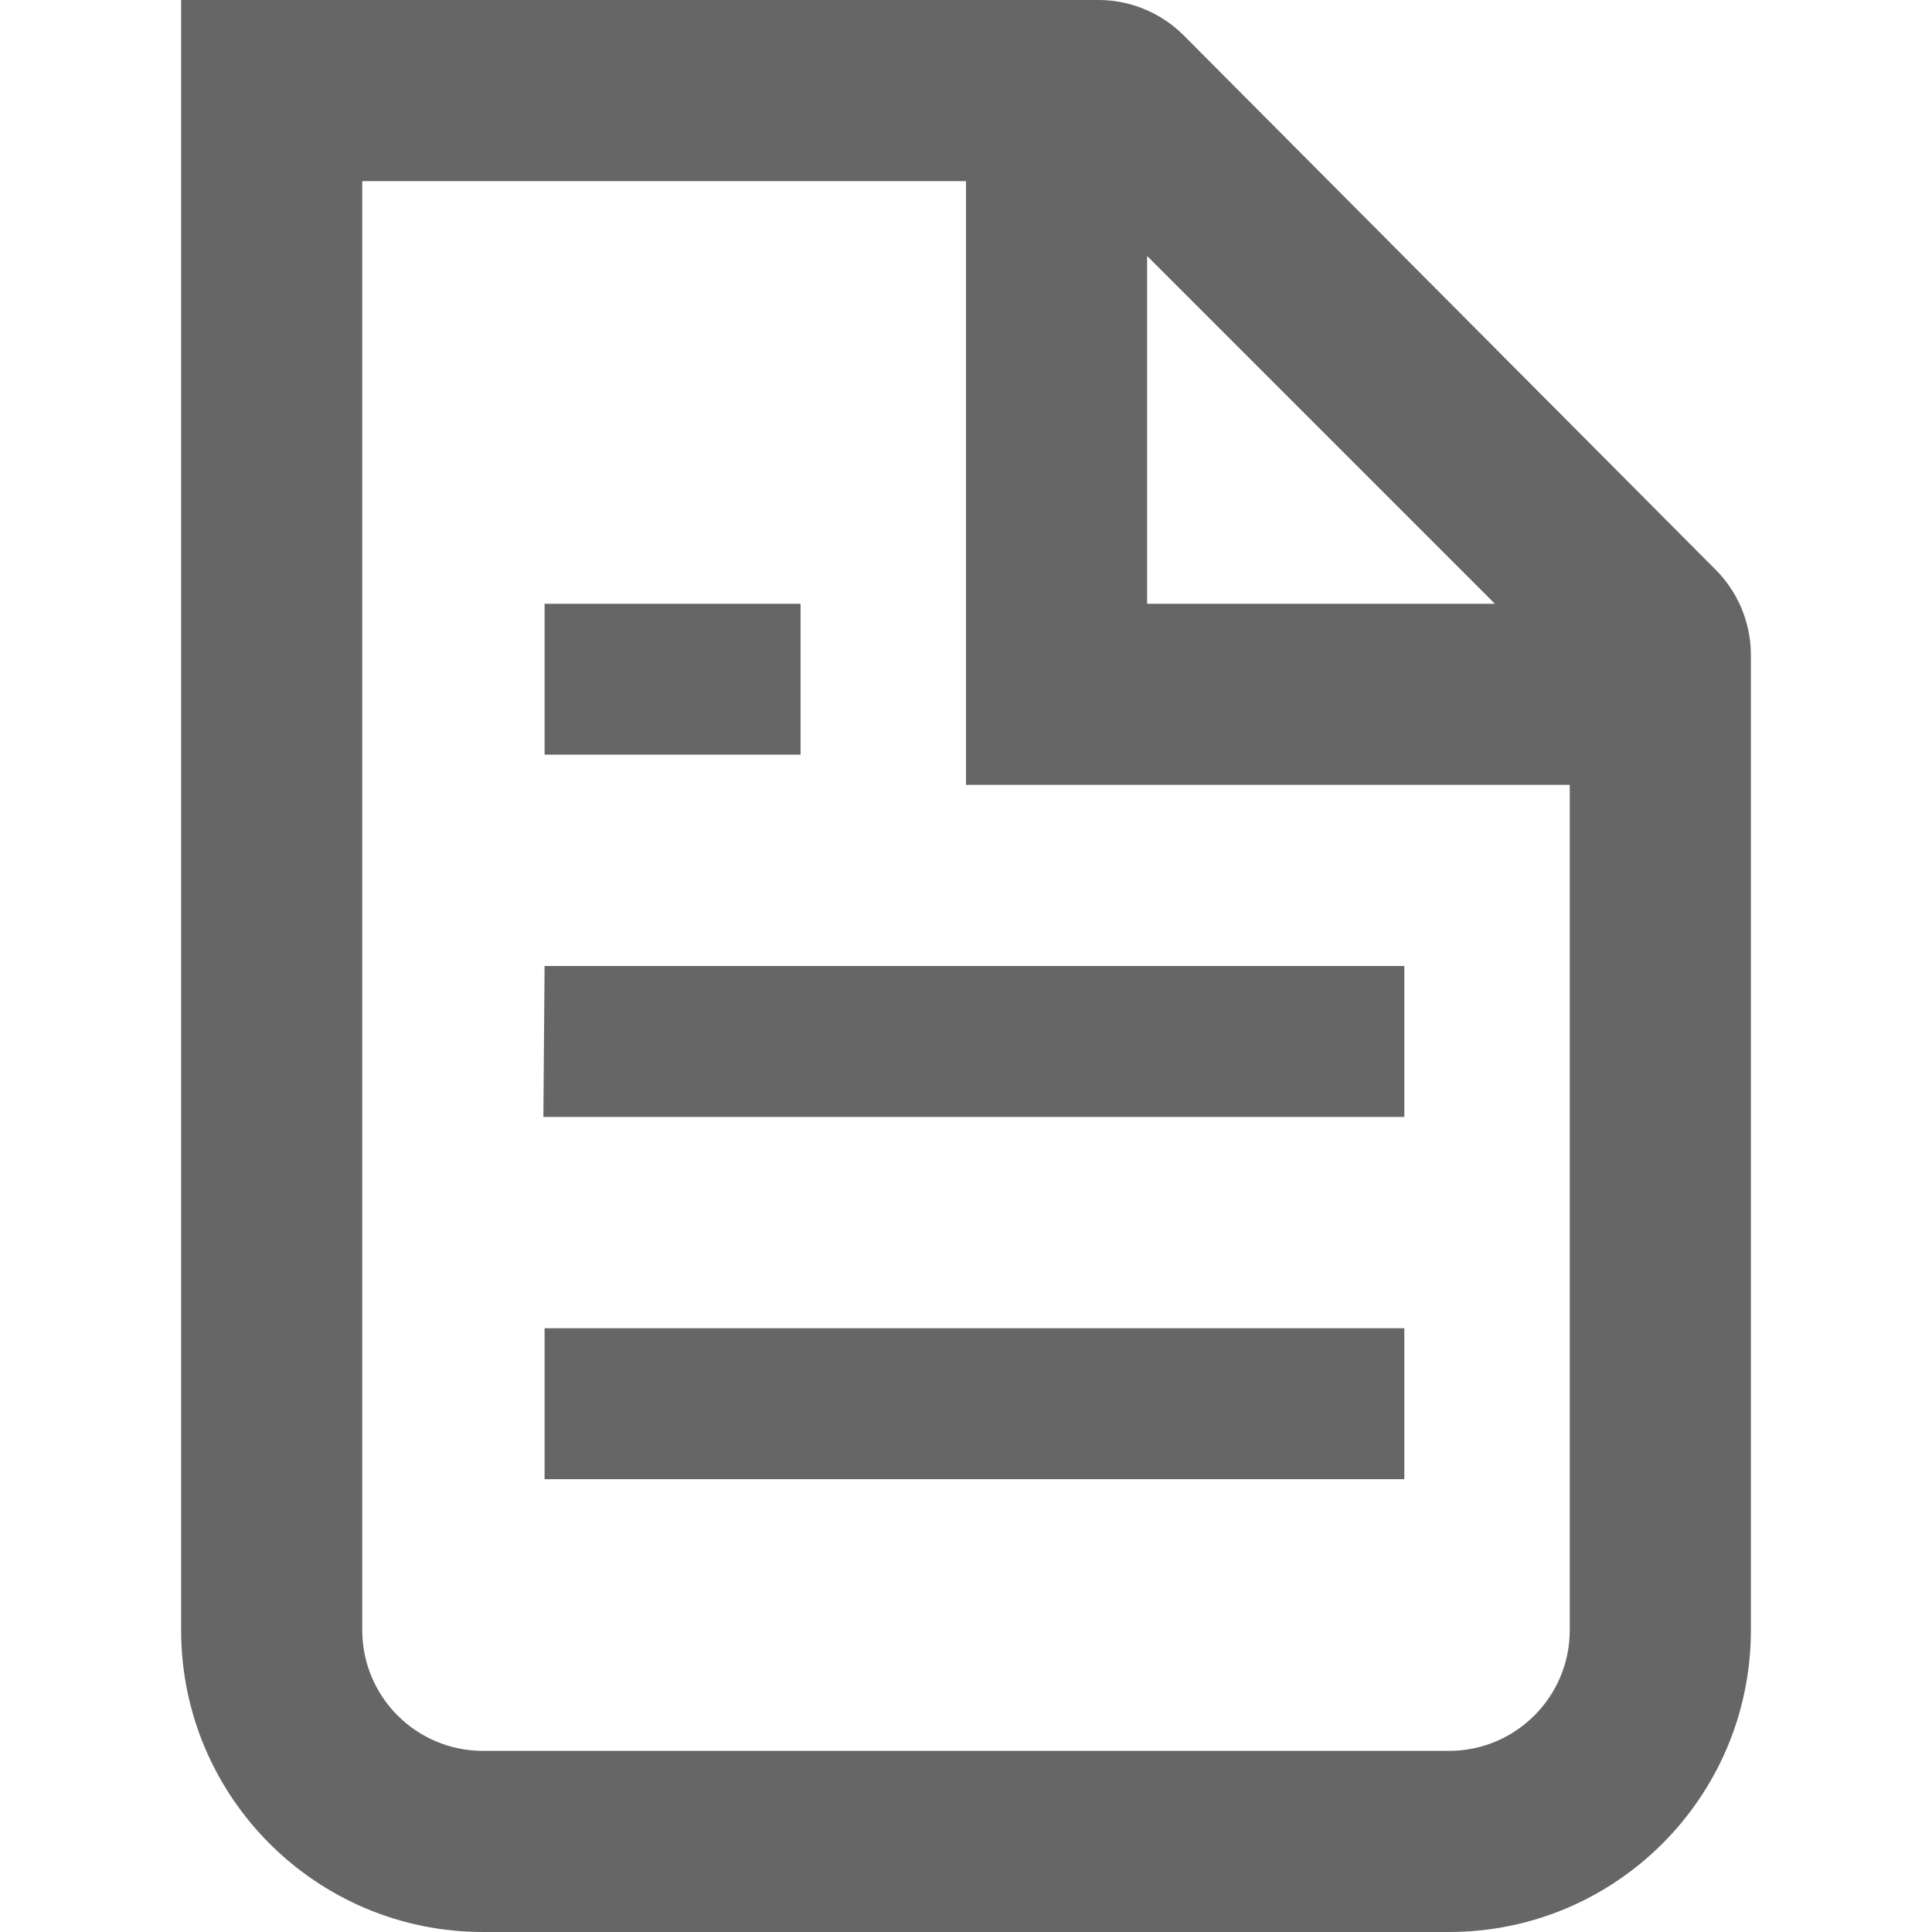
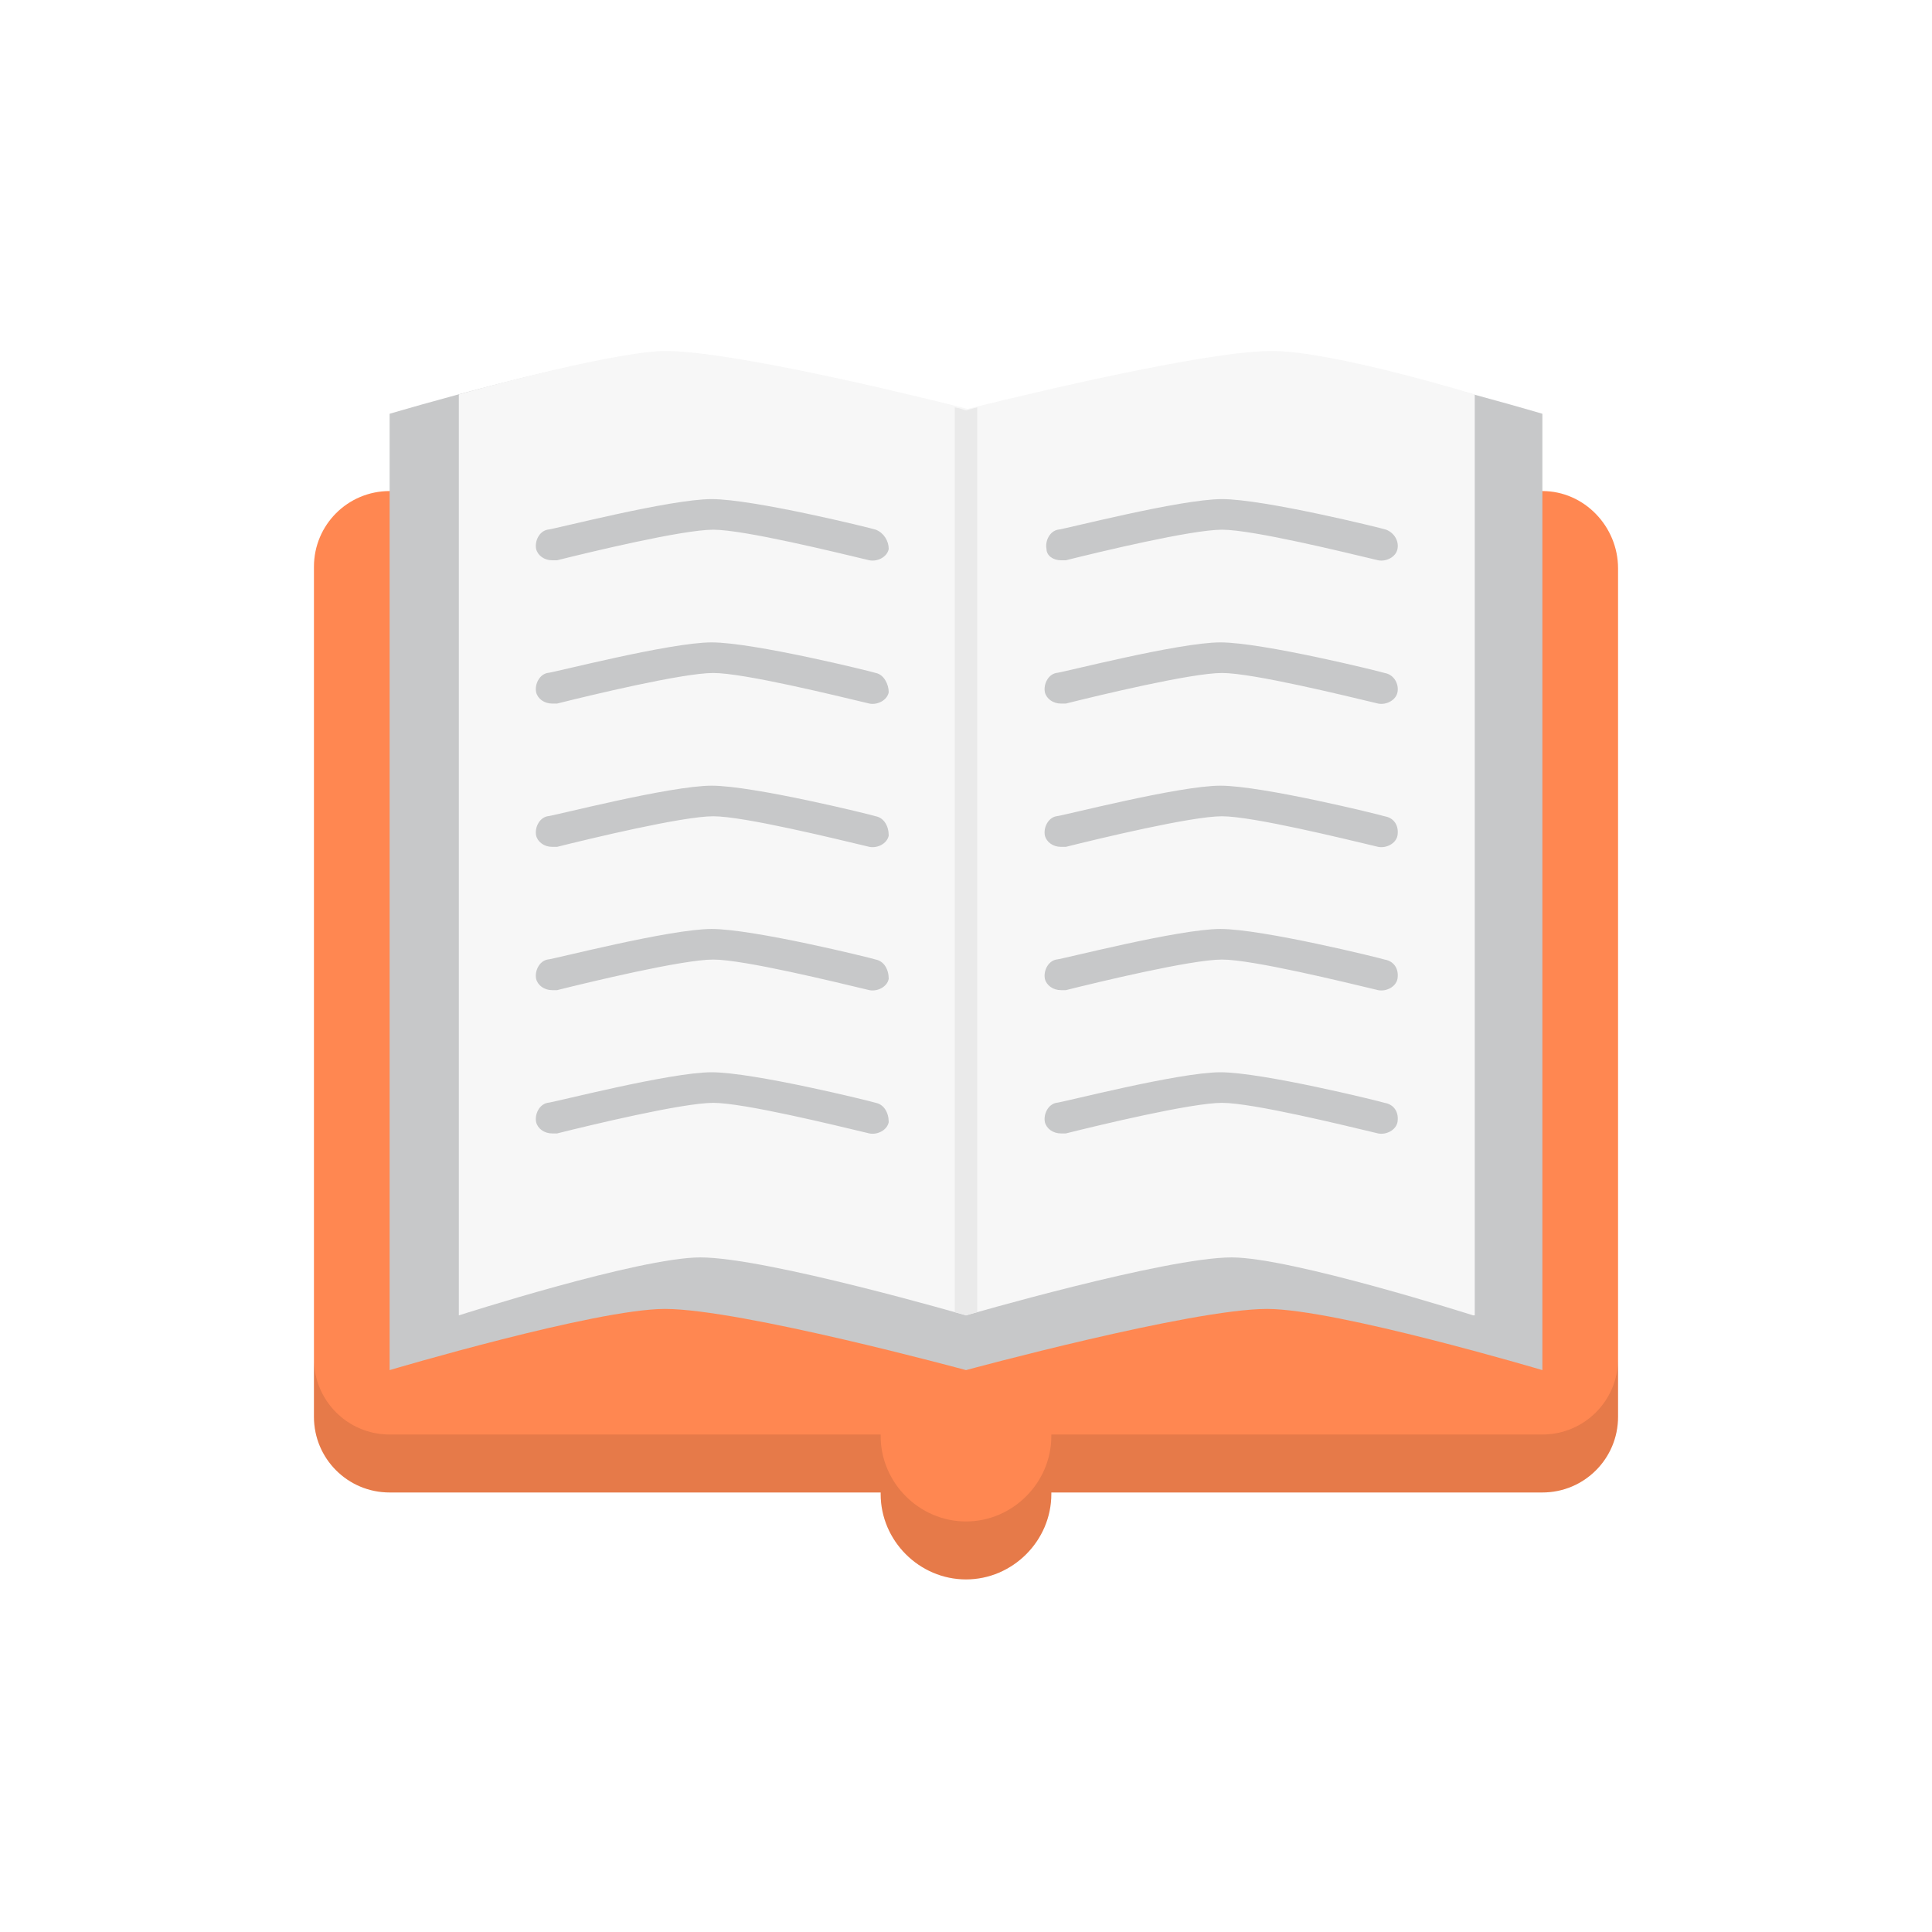
- <svg xmlns="http://www.w3.org/2000/svg" fill="none" viewBox="0 0 16 16">
-   <path d="M14.5 13.5V5.41a1 1 0 0 0-.3-.7L9.8.29A1 1 0 0 0 9.08 0H1.5v13.5A2.5 2.5 0 0 0 4 16h8a2.5 2.5 0 0 0 2.5-2.5m-1.5 0v-7H8v-5H3v12a1 1 0 0 0 1 1h8a1 1 0 0 0 1-1M9.5 5V2.12L12.38 5zM5.13 5h-.62v1.25h2.12V5zm-.62 3h7.12v1.25H4.5zm.62 3h-.62v1.25h7.12V11z" clip-rule="evenodd" fill="#666" fill-rule="evenodd" />
+ <svg xmlns="http://www.w3.org/2000/svg" id="Layer_1" style="enable-background:new 0 0 120 120;" version="1.1" viewBox="0 0 120 120" xml:space="preserve">
+   <style type="text/css">
+ 	.st0{fill:#FF8751;}
+ 	.st1{opacity:0.1;}
+ 	.st2{fill:#C7C8C9;}
+ 	.st3{fill:#F7F7F7;}
+ 	.st4{fill:#EAEAEA;}
+ </style>
+   <g>
+     <path class="st0" d="M95.8,30.5H65.3H54.7H24.2c-2.6,0-4.7,2.1-4.7,4.7V88c0,2.6,2.1,4.7,4.7,4.7h30.5v0.1c0,2.9,2.4,5.3,5.3,5.3   s5.3-2.4,5.3-5.3v-0.1h30.5c2.6,0,4.7-2.1,4.7-4.7V35.3C100.5,32.7,98.4,30.5,95.8,30.5z" />
+     <path class="st1" d="M95.8,89.1H65.3v0.1c0,2.9-2.4,5.3-5.3,5.3s-5.3-2.4-5.3-5.3v-0.1H24.2c-2.6,0-4.7-2.1-4.7-4.7V88   c0,2.6,2.1,4.7,4.7,4.7h30.5v0.1c0,2.9,2.4,5.3,5.3,5.3s5.3-2.4,5.3-5.3v-0.1h30.5c2.6,0,4.7-2.1,4.7-4.7v-3.6   C100.5,87,98.4,89.1,95.8,89.1z" />
+     <path class="st2" d="M95.8,85.1c0,0-12.8-3.8-17.1-3.8C74,81.3,60,85.1,60,85.1s-14-3.8-18.7-3.8c-4.3,0-17.1,3.8-17.1,3.8V25.7   c0,0,12.8-3.8,17.1-3.8c4.7,0,18.7,3.8,18.7,3.8s14-3.8,18.7-3.8c4.3,0,17.1,3.8,17.1,3.8V85.1z" />
+     <path class="st3" d="M91.5,81.7c0,0-11.3-3.6-15-3.6c-4.1,0-16.5,3.6-16.5,3.6s-12.4-3.6-16.5-3.6c-3.8,0-15,3.6-15,3.6V24.5   c0,0,8.8-2.5,12.6-2.7c4.6-0.1,19,3.6,19,3.6s14.2-3.6,18.9-3.6c3.8,0,12.6,2.7,12.6,2.7V81.7z" />
+     <path class="st4" d="M59.3,81.5c0.4,0.1,0.7,0.2,0.7,0.2s0.3-0.1,0.7-0.2V25.3c-0.4,0.1-0.7,0.2-0.7,0.2s-0.2-0.1-0.7-0.2V81.5z" />
+     <g>
+       <path class="st2" d="M54.4,32.9c-0.3-0.1-7.6-1.9-10.2-1.9s-9.9,1.9-10.2,1.9c-0.5,0.1-0.8,0.7-0.7,1.2c0.1,0.4,0.5,0.7,1,0.7    c0.1,0,0.2,0,0.3,0c2-0.5,7.8-1.9,9.7-1.9s7.6,1.4,9.7,1.9c0.5,0.1,1.1-0.2,1.2-0.7C55.2,33.6,54.9,33.1,54.4,32.9z" />
+       <path class="st2" d="M54.4,41.8c-0.3-0.1-7.6-1.9-10.2-1.9s-9.9,1.9-10.2,1.9c-0.5,0.1-0.8,0.7-0.7,1.2c0.1,0.4,0.5,0.7,1,0.7    c0.1,0,0.2,0,0.3,0c2-0.5,7.8-1.9,9.7-1.9s7.6,1.4,9.7,1.9c0.5,0.1,1.1-0.2,1.2-0.7C55.2,42.5,54.9,41.9,54.4,41.8z" />
+       <path class="st2" d="M54.4,50.7c-0.3-0.1-7.6-1.9-10.2-1.9s-9.9,1.9-10.2,1.9c-0.5,0.1-0.8,0.7-0.7,1.2c0.1,0.4,0.5,0.7,1,0.7    c0.1,0,0.2,0,0.3,0c2-0.5,7.8-1.9,9.7-1.9s7.6,1.4,9.7,1.9c0.5,0.1,1.1-0.2,1.2-0.7C55.2,51.3,54.9,50.8,54.4,50.7z" />
+       <path class="st2" d="M54.4,59.6c-0.3-0.1-7.6-1.9-10.2-1.9s-9.9,1.9-10.2,1.9c-0.5,0.1-0.8,0.7-0.7,1.2c0.1,0.4,0.5,0.7,1,0.7    c0.1,0,0.2,0,0.3,0c2-0.5,7.8-1.9,9.7-1.9s7.6,1.4,9.7,1.9c0.5,0.1,1.1-0.2,1.2-0.7C55.2,60.2,54.9,59.7,54.4,59.6z" />
+       <path class="st2" d="M54.4,68.5c-0.3-0.1-7.6-1.9-10.2-1.9s-9.9,1.9-10.2,1.9c-0.5,0.1-0.8,0.7-0.7,1.2c0.1,0.4,0.5,0.7,1,0.7    c0.1,0,0.2,0,0.3,0c2-0.5,7.8-1.9,9.7-1.9s7.6,1.4,9.7,1.9c0.5,0.1,1.1-0.2,1.2-0.7C55.2,69.1,54.9,68.6,54.4,68.5z" />
+       <path class="st2" d="M65.9,34.8c0.1,0,0.2,0,0.3,0c2-0.5,7.8-1.9,9.7-1.9s7.6,1.4,9.7,1.9c0.5,0.1,1.1-0.2,1.2-0.7    c0.1-0.5-0.2-1-0.7-1.2c-0.3-0.1-7.6-1.9-10.2-1.9s-9.9,1.9-10.2,1.9c-0.5,0.1-0.8,0.7-0.7,1.2C65,34.5,65.4,34.8,65.9,34.8z" />
+       <path class="st2" d="M86,41.8c-0.3-0.1-7.6-1.9-10.2-1.9s-9.9,1.9-10.2,1.9c-0.5,0.1-0.8,0.7-0.7,1.2c0.1,0.4,0.5,0.7,1,0.7    c0.1,0,0.2,0,0.3,0c2-0.5,7.8-1.9,9.7-1.9s7.6,1.4,9.7,1.9c0.5,0.1,1.1-0.2,1.2-0.7C86.9,42.5,86.6,41.9,86,41.8z" />
+       <path class="st2" d="M86,50.7c-0.3-0.1-7.6-1.9-10.2-1.9s-9.9,1.9-10.2,1.9c-0.5,0.1-0.8,0.7-0.7,1.2c0.1,0.4,0.5,0.7,1,0.7    c0.1,0,0.2,0,0.3,0c2-0.5,7.8-1.9,9.7-1.9s7.6,1.4,9.7,1.9c0.5,0.1,1.1-0.2,1.2-0.7C86.9,51.3,86.6,50.8,86,50.7z" />
+       <path class="st2" d="M86,59.6c-0.3-0.1-7.6-1.9-10.2-1.9s-9.9,1.9-10.2,1.9c-0.5,0.1-0.8,0.7-0.7,1.2c0.1,0.4,0.5,0.7,1,0.7    c0.1,0,0.2,0,0.3,0c2-0.5,7.8-1.9,9.7-1.9s7.6,1.4,9.7,1.9c0.5,0.1,1.1-0.2,1.2-0.7C86.9,60.2,86.6,59.7,86,59.6z" />
+       <path class="st2" d="M86,68.5c-0.3-0.1-7.6-1.9-10.2-1.9s-9.9,1.9-10.2,1.9c-0.5,0.1-0.8,0.7-0.7,1.2c0.1,0.4,0.5,0.7,1,0.7    c0.1,0,0.2,0,0.3,0c2-0.5,7.8-1.9,9.7-1.9s7.6,1.4,9.7,1.9c0.5,0.1,1.1-0.2,1.2-0.7C86.9,69.1,86.6,68.6,86,68.5z" />
+     </g>
+   </g>
</svg>
